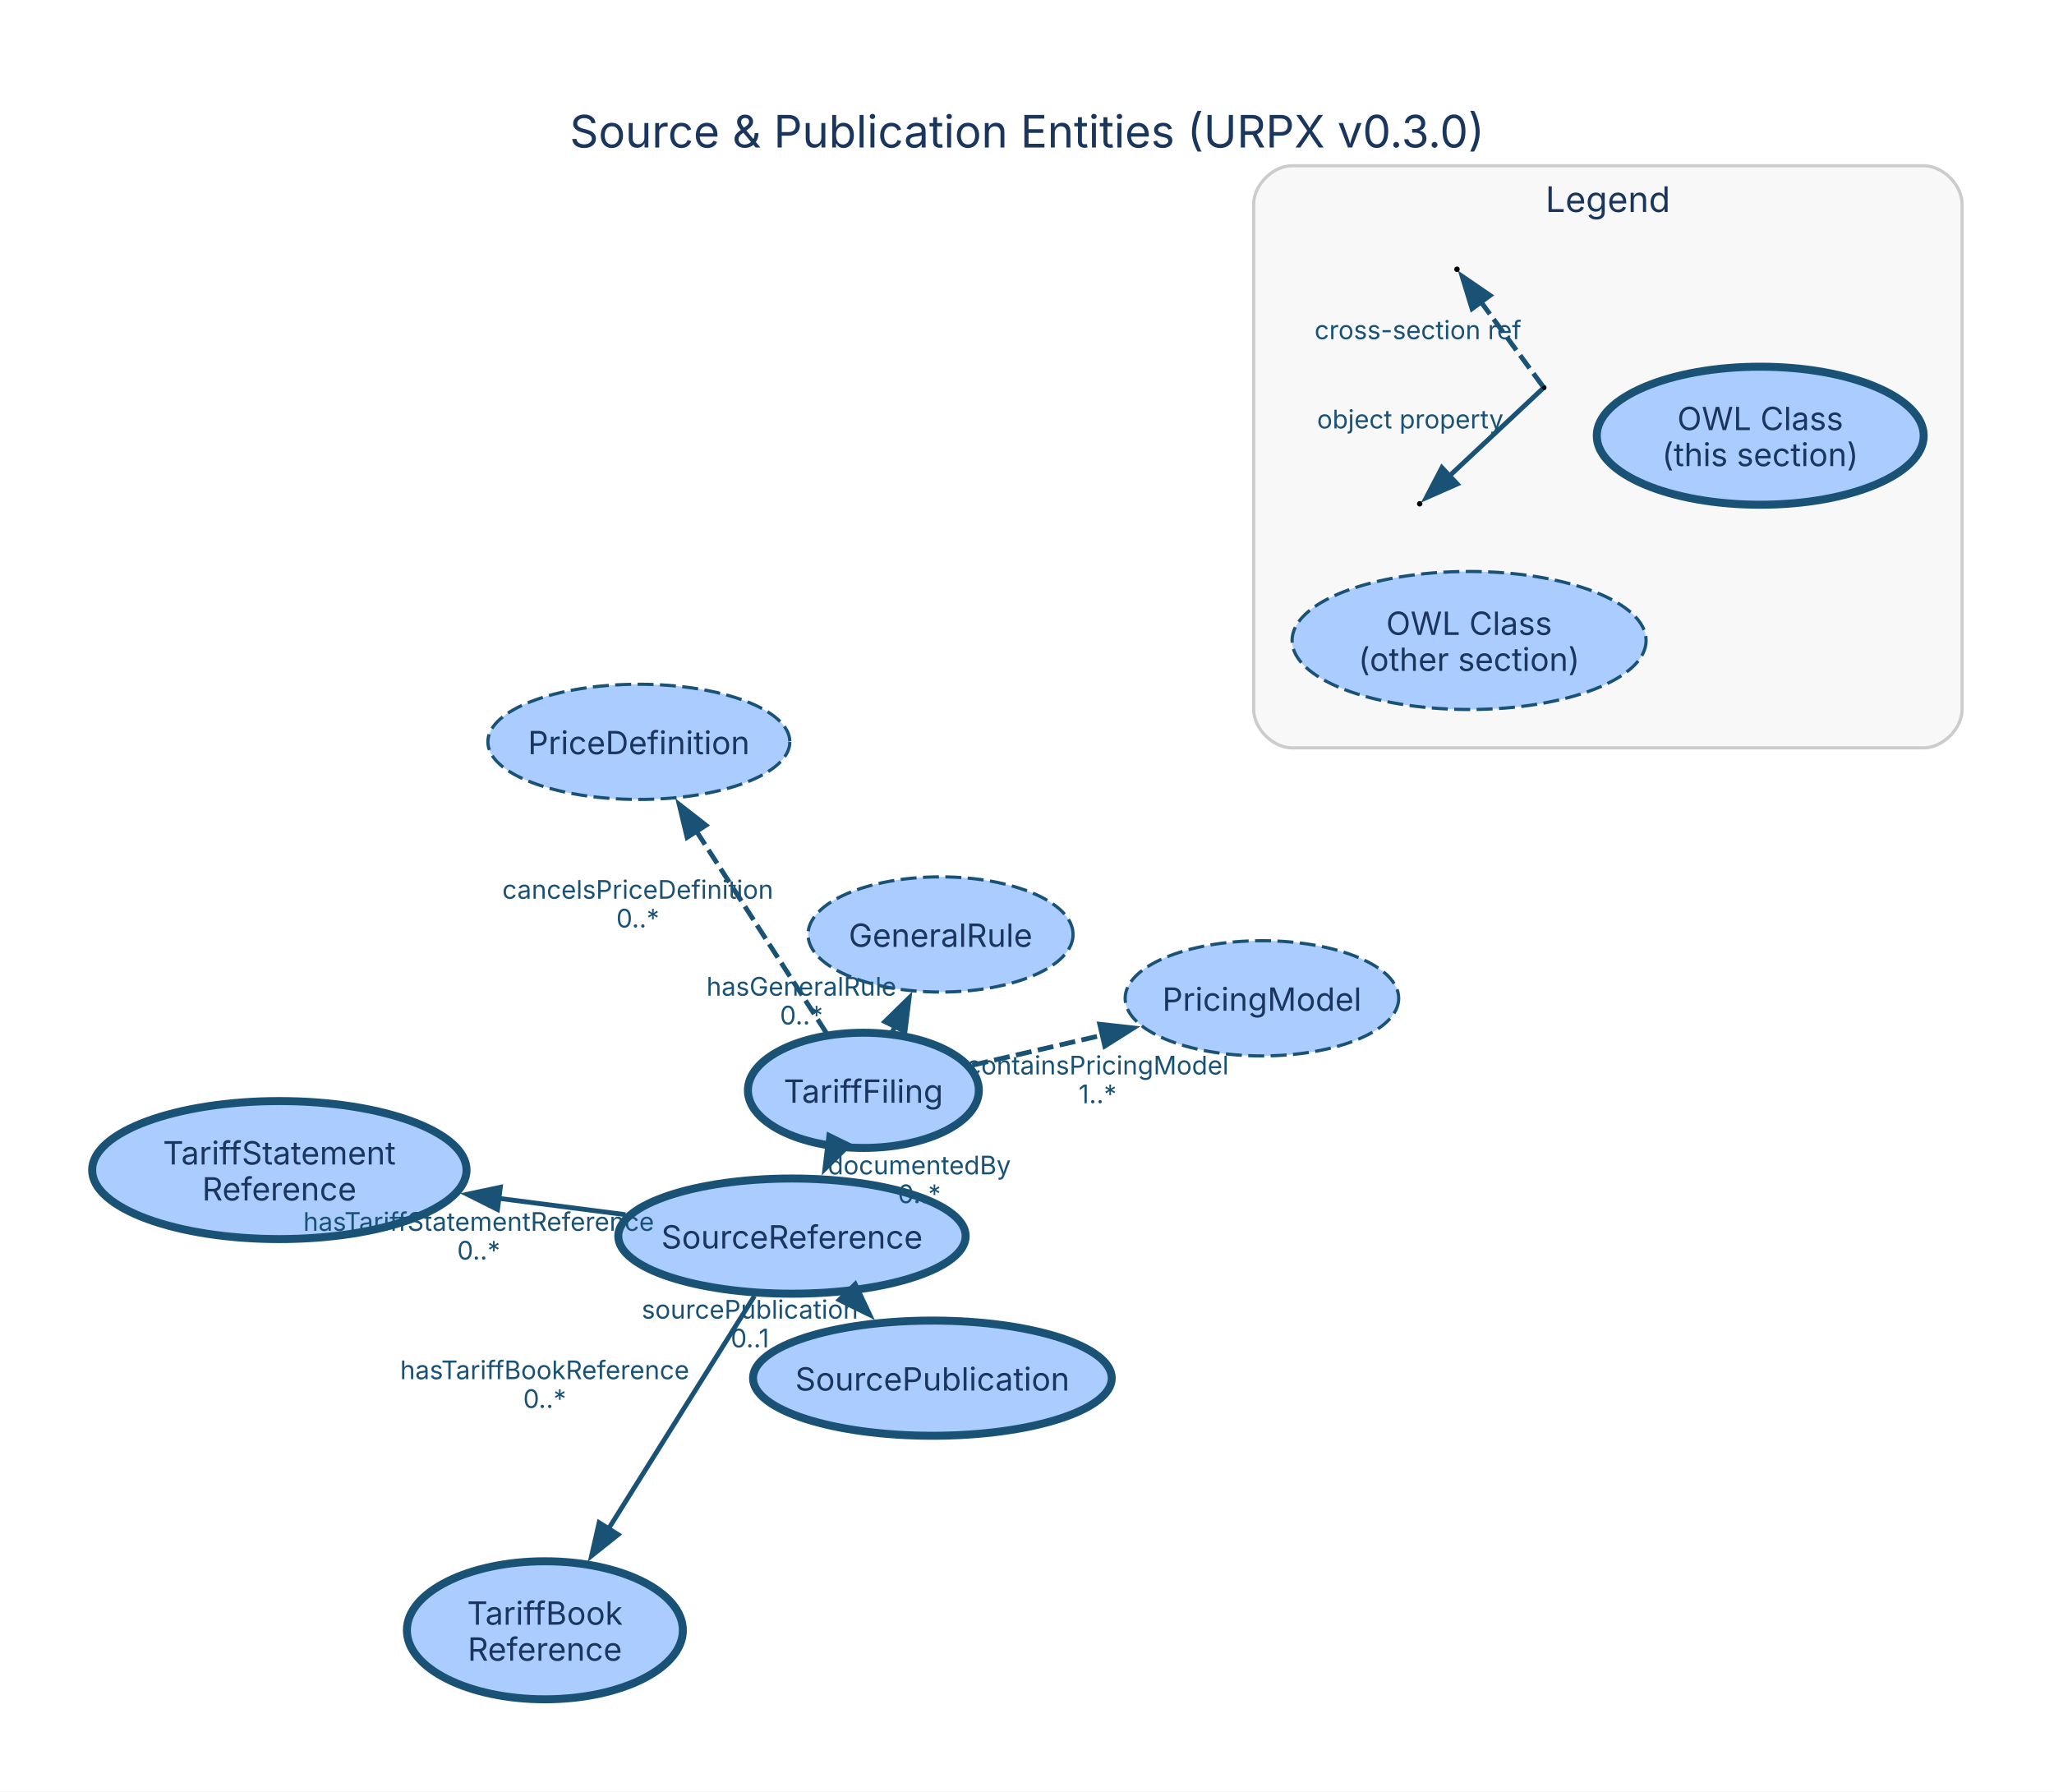
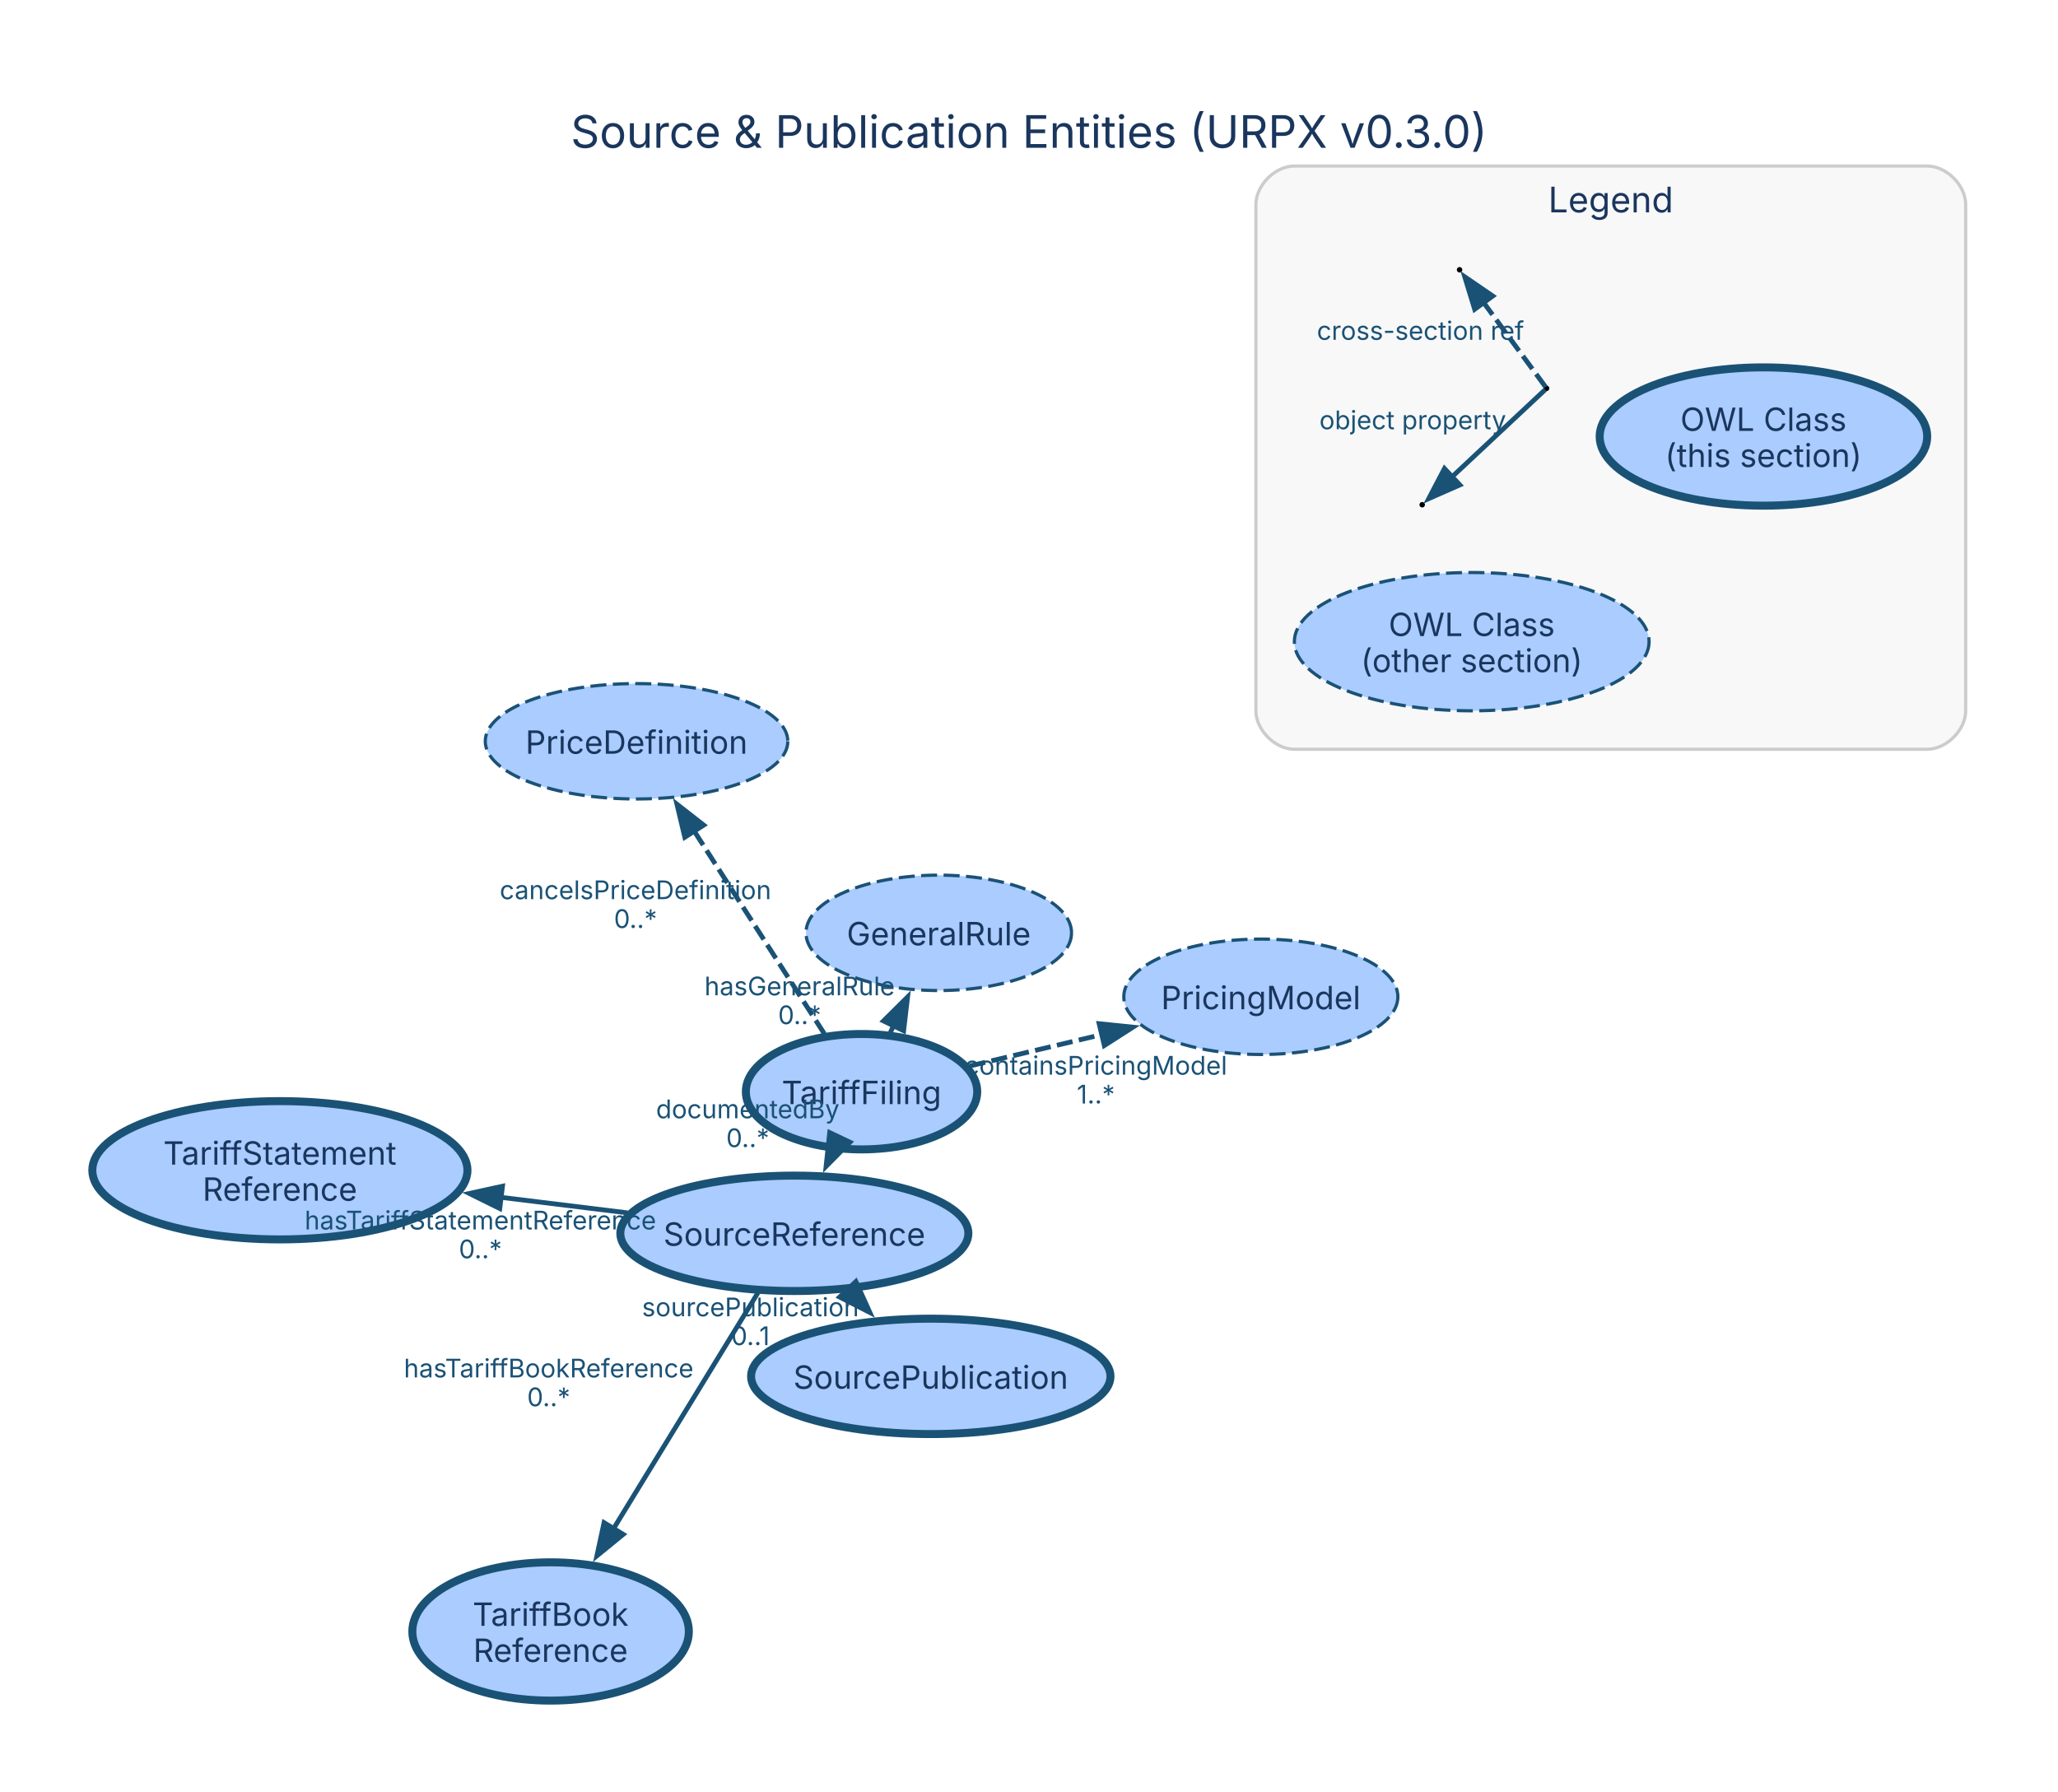
- <svg xmlns="http://www.w3.org/2000/svg" width="642pt" height="560pt" viewBox="0.00 0.00 642.00 560.00">
-   <g id="graph0" class="graph" transform="scale(1 1) rotate(0) translate(28.8 531.11)">
-     <polygon fill="white" stroke="none" points="-28.8,28.8 -28.8,-531.11 613.27,-531.11 613.27,28.8 -28.8,28.8" />
-     <text xml:space="preserve" text-anchor="middle" x="292.23" y="-485.01" font-family="Inter, Helvetica, Arial, sans-serif" font-size="14.00" fill="#1a365d">Source &amp; Publication Entities (URPX v0.3.0)</text>
+ <svg xmlns="http://www.w3.org/2000/svg" width="642pt" height="559pt" viewBox="0.00 0.00 642.00 559.00">
+   <g id="graph0" class="graph" transform="scale(1 1) rotate(0) translate(28.8 530.54)">
+     <polygon fill="white" stroke="none" points="-28.8,28.8 -28.8,-530.54 613.2,-530.54 613.2,28.8 -28.8,28.8" />
+     <text xml:space="preserve" text-anchor="middle" x="292.2" y="-484.44" font-family="Inter, Helvetica, Arial, sans-serif" font-size="14.00" fill="#1a365d">Source &amp; Publication Entities (URPX v0.3.0)</text>
    <g id="clust1" class="cluster">
-       <path fill="#f8f8f8" stroke="#cccccc" d="M375.05,-297.37C375.05,-297.37 572.47,-297.37 572.47,-297.37 578.47,-297.37 584.47,-303.37 584.47,-309.37 584.47,-309.37 584.47,-467.31 584.47,-467.31 584.47,-473.31 578.47,-479.31 572.47,-479.31 572.47,-479.31 375.05,-479.31 375.05,-479.31 369.05,-479.31 363.05,-473.31 363.05,-467.31 363.05,-467.31 363.05,-309.37 363.05,-309.37 363.05,-303.37 369.05,-297.37 375.05,-297.37" />
-       <text xml:space="preserve" text-anchor="middle" x="473.76" y="-464.86" font-family="Inter, Helvetica, Arial, sans-serif" font-size="11.00" fill="#1a365d">Legend</text>
+       <path fill="#f8f8f8" stroke="#cccccc" d="M374.98,-296.79C374.98,-296.79 572.4,-296.79 572.4,-296.79 578.4,-296.79 584.4,-302.79 584.4,-308.79 584.4,-308.79 584.4,-466.74 584.4,-466.74 584.4,-472.74 578.4,-478.74 572.4,-478.74 572.4,-478.74 374.98,-478.74 374.98,-478.74 368.98,-478.74 362.98,-472.74 362.98,-466.74 362.98,-466.74 362.98,-308.79 362.98,-308.79 362.98,-302.79 368.98,-296.79 374.98,-296.79" />
+       <text xml:space="preserve" text-anchor="middle" x="473.69" y="-464.29" font-family="Inter, Helvetica, Arial, sans-serif" font-size="11.00" fill="#1a365d">Legend</text>
    </g>
    <g id="node1" class="node">
-       <ellipse fill="#aaccff" stroke="#1a5276" stroke-width="2.5" cx="262.63" cy="-100.37" rx="56.06" ry="18" />
-       <text xml:space="preserve" text-anchor="middle" x="262.63" y="-96.5" font-family="Inter, Helvetica, Arial, sans-serif" font-size="10.00" fill="#1a365d">SourcePublication</text>
+       <ellipse fill="#aaccff" stroke="#1a5276" stroke-width="2.5" cx="261.56" cy="-101.15" rx="56.06" ry="18" />
+       <text xml:space="preserve" text-anchor="middle" x="261.56" y="-97.28" font-family="Inter, Helvetica, Arial, sans-serif" font-size="10.00" fill="#1a365d">SourcePublication</text>
    </g>
    <g id="node2" class="node">
-       <ellipse fill="#aaccff" stroke="#1a5276" stroke-width="2.5" cx="241.06" cy="-190.33" rx="36.09" ry="18" />
-       <text xml:space="preserve" text-anchor="middle" x="241.06" y="-186.45" font-family="Inter, Helvetica, Arial, sans-serif" font-size="10.00" fill="#1a365d">TariffFiling</text>
+       <ellipse fill="#aaccff" stroke="#1a5276" stroke-width="2.5" cx="239.96" cy="-189.96" rx="36.09" ry="18" />
+       <text xml:space="preserve" text-anchor="middle" x="239.96" y="-186.09" font-family="Inter, Helvetica, Arial, sans-serif" font-size="10.00" fill="#1a365d">TariffFiling</text>
    </g>
    <g id="node3" class="node">
-       <ellipse fill="#aaccff" stroke="#1a5276" stroke-width="2.5" cx="218.74" cy="-144.77" rx="54.29" ry="18" />
-       <text xml:space="preserve" text-anchor="middle" x="218.74" y="-140.9" font-family="Inter, Helvetica, Arial, sans-serif" font-size="10.00" fill="#1a365d">SourceReference</text>
+       <ellipse fill="#aaccff" stroke="#1a5276" stroke-width="2.5" cx="219" cy="-145.78" rx="54.29" ry="18" />
+       <text xml:space="preserve" text-anchor="middle" x="219" y="-141.91" font-family="Inter, Helvetica, Arial, sans-serif" font-size="10.00" fill="#1a365d">SourceReference</text>
    </g>
    <g id="edge3" class="edge">
-       <path fill="none" stroke="#1a5276" stroke-width="1.5" d="M231.98,-171.8C231.94,-171.72 231.9,-171.63 231.86,-171.55" />
-       <polygon fill="#1a5276" stroke="#1a5276" stroke-width="1.5" points="236.57,-173.21 229.03,-165.77 230.28,-176.29 236.57,-173.21" />
-       <text xml:space="preserve" text-anchor="middle" x="258.55" y="-164.07" font-family="Inter, Helvetica, Arial, sans-serif" font-size="8.00" fill="#1a5276">documentedBy</text>
-       <text xml:space="preserve" text-anchor="middle" x="258.55" y="-155.07" font-family="Inter, Helvetica, Arial, sans-serif" font-size="8.00" fill="#1a5276">0..*</text>
+       <path fill="none" stroke="#1a5276" stroke-width="1.5" d="M231.19,-171.48C231.12,-171.34 231.05,-171.2 230.99,-171.06" />
+       <polygon fill="#1a5276" stroke="#1a5276" stroke-width="1.5" points="236.35,-174.2 228.9,-166.67 230.03,-177.2 236.35,-174.2" />
+       <text xml:space="preserve" text-anchor="middle" x="204.46" y="-181.67" font-family="Inter, Helvetica, Arial, sans-serif" font-size="8.00" fill="#1a5276">documentedBy</text>
+       <text xml:space="preserve" text-anchor="middle" x="204.46" y="-172.67" font-family="Inter, Helvetica, Arial, sans-serif" font-size="8.00" fill="#1a5276">0..*</text>
    </g>
    <g id="node6" class="node">
-       <ellipse fill="#aaccff" stroke="#1a5276" stroke-dasharray="5,2" cx="265.18" cy="-239.05" rx="41.42" ry="18" />
-       <text xml:space="preserve" text-anchor="middle" x="265.18" y="-235.18" font-family="Inter, Helvetica, Arial, sans-serif" font-size="10.00" fill="#1a365d">GeneralRule</text>
+       <ellipse fill="#aaccff" stroke="#1a5276" stroke-dasharray="5,2" cx="264.05" cy="-239.52" rx="41.42" ry="18" />
+       <text xml:space="preserve" text-anchor="middle" x="264.05" y="-235.64" font-family="Inter, Helvetica, Arial, sans-serif" font-size="10.00" fill="#1a365d">GeneralRule</text>
    </g>
    <g id="edge4" class="edge">
-       <path fill="none" stroke="#1a5276" stroke-width="1.5" stroke-dasharray="5,2" d="M250.18,-208.75C250.43,-209.26 250.69,-209.78 250.95,-210.3" />
-       <polygon fill="#1a5276" stroke="#1a5276" stroke-width="1.5" points="247.79,-211.81 255.36,-219.22 254.06,-208.7 247.79,-211.81" />
-       <text xml:space="preserve" text-anchor="middle" x="221.69" y="-219.92" font-family="Inter, Helvetica, Arial, sans-serif" font-size="8.00" fill="#1a5276">hasGeneralRule</text>
-       <text xml:space="preserve" text-anchor="middle" x="221.69" y="-210.92" font-family="Inter, Helvetica, Arial, sans-serif" font-size="8.00" fill="#1a5276">0..*</text>
+       <path fill="none" stroke="#1a5276" stroke-width="1.5" stroke-dasharray="5,2" d="M248.93,-208.41C249.32,-209.22 249.71,-210.03 250.11,-210.85" />
+       <polygon fill="#1a5276" stroke="#1a5276" stroke-width="1.5" points="246.8,-212.04 254.32,-219.5 253.09,-208.98 246.8,-212.04" />
+       <text xml:space="preserve" text-anchor="middle" x="220.65" y="-220.03" font-family="Inter, Helvetica, Arial, sans-serif" font-size="8.00" fill="#1a5276">hasGeneralRule</text>
+       <text xml:space="preserve" text-anchor="middle" x="220.65" y="-211.03" font-family="Inter, Helvetica, Arial, sans-serif" font-size="8.00" fill="#1a5276">0..*</text>
    </g>
    <g id="node7" class="node">
-       <ellipse fill="#aaccff" stroke="#1a5276" stroke-dasharray="5,2" cx="170.88" cy="-299.25" rx="47.19" ry="18" />
-       <text xml:space="preserve" text-anchor="middle" x="170.88" y="-295.38" font-family="Inter, Helvetica, Arial, sans-serif" font-size="10.00" fill="#1a365d">PriceDefinition</text>
+       <ellipse fill="#aaccff" stroke="#1a5276" stroke-dasharray="5,2" cx="169.77" cy="-299.28" rx="47.19" ry="18" />
+       <text xml:space="preserve" text-anchor="middle" x="169.77" y="-295.4" font-family="Inter, Helvetica, Arial, sans-serif" font-size="10.00" fill="#1a365d">PriceDefinition</text>
    </g>
    <g id="edge1" class="edge">
-       <path fill="none" stroke="#1a5276" stroke-width="1.5" stroke-dasharray="5,2" d="M229.47,-208.31C218.44,-225.45 201.66,-251.49 188.88,-271.32" />
-       <polygon fill="#1a5276" stroke="#1a5276" stroke-width="1.5" points="185.96,-269.39 183.49,-279.69 191.84,-273.18 185.96,-269.39" />
-       <text xml:space="preserve" text-anchor="middle" x="170.55" y="-250.22" font-family="Inter, Helvetica, Arial, sans-serif" font-size="8.00" fill="#1a5276">cancelsPriceDefinition</text>
-       <text xml:space="preserve" text-anchor="middle" x="170.55" y="-241.22" font-family="Inter, Helvetica, Arial, sans-serif" font-size="8.00" fill="#1a5276">0..*</text>
+       <path fill="none" stroke="#1a5276" stroke-width="1.5" stroke-dasharray="5,2" d="M228.37,-208.01C217.33,-225.21 200.55,-251.34 187.77,-271.24" />
+       <polygon fill="#1a5276" stroke="#1a5276" stroke-width="1.5" points="184.83,-269.35 182.37,-279.65 190.72,-273.13 184.83,-269.35" />
+       <text xml:space="preserve" text-anchor="middle" x="169.44" y="-250.03" font-family="Inter, Helvetica, Arial, sans-serif" font-size="8.00" fill="#1a5276">cancelsPriceDefinition</text>
+       <text xml:space="preserve" text-anchor="middle" x="169.44" y="-241.03" font-family="Inter, Helvetica, Arial, sans-serif" font-size="8.00" fill="#1a5276">0..*</text>
    </g>
    <g id="node8" class="node">
-       <ellipse fill="#aaccff" stroke="#1a5276" stroke-dasharray="5,2" cx="365.63" cy="-219.09" rx="42.75" ry="18" />
-       <text xml:space="preserve" text-anchor="middle" x="365.63" y="-215.21" font-family="Inter, Helvetica, Arial, sans-serif" font-size="10.00" fill="#1a365d">PricingModel</text>
+       <ellipse fill="#aaccff" stroke="#1a5276" stroke-dasharray="5,2" cx="364.52" cy="-219.57" rx="42.75" ry="18" />
+       <text xml:space="preserve" text-anchor="middle" x="364.52" y="-215.69" font-family="Inter, Helvetica, Arial, sans-serif" font-size="10.00" fill="#1a365d">PricingModel</text>
    </g>
    <g id="edge2" class="edge">
-       <path fill="none" stroke="#1a5276" stroke-width="1.5" stroke-dasharray="5,2" d="M275.1,-198.19C287.69,-201.09 302.24,-204.45 315.94,-207.61" />
-       <polygon fill="#1a5276" stroke="#1a5276" stroke-width="1.5" points="314.94,-210.98 325.47,-209.82 316.52,-204.16 314.94,-210.98" />
-       <text xml:space="preserve" text-anchor="middle" x="314.27" y="-195.3" font-family="Inter, Helvetica, Arial, sans-serif" font-size="8.00" fill="#1a5276">containsPricingModel</text>
-       <text xml:space="preserve" text-anchor="middle" x="314.27" y="-186.3" font-family="Inter, Helvetica, Arial, sans-serif" font-size="8.00" fill="#1a5276">1..*</text>
+       <path fill="none" stroke="#1a5276" stroke-width="1.5" stroke-dasharray="5,2" d="M273.67,-197.97C286.37,-200.99 301.1,-204.49 314.95,-207.79" />
+       <polygon fill="#1a5276" stroke="#1a5276" stroke-width="1.5" points="314.08,-211.18 324.62,-210.09 315.7,-204.37 314.08,-211.18" />
+       <text xml:space="preserve" text-anchor="middle" x="313.06" y="-195.28" font-family="Inter, Helvetica, Arial, sans-serif" font-size="8.00" fill="#1a5276">containsPricingModel</text>
+       <text xml:space="preserve" text-anchor="middle" x="313.06" y="-186.28" font-family="Inter, Helvetica, Arial, sans-serif" font-size="8.00" fill="#1a5276">1..*</text>
    </g>
    <g id="edge7" class="edge">
-       <path fill="none" stroke="#1a5276" stroke-width="1.5" d="M236.59,-126.71C236.67,-126.63 236.76,-126.55 236.84,-126.46" />
-       <polygon fill="#1a5276" stroke="#1a5276" stroke-width="1.5" points="238.51,-129.75 243.05,-120.17 233.53,-124.83 238.51,-129.75" />
-       <text xml:space="preserve" text-anchor="middle" x="205.59" y="-118.99" font-family="Inter, Helvetica, Arial, sans-serif" font-size="8.00" fill="#1a5276">sourcePublication</text>
-       <text xml:space="preserve" text-anchor="middle" x="205.59" y="-109.99" font-family="Inter, Helvetica, Arial, sans-serif" font-size="8.00" fill="#1a5276">0..1</text>
+       <path fill="none" stroke="#1a5276" stroke-width="1.5" d="M236.31,-127.63C236.39,-127.55 236.47,-127.46 236.55,-127.38" />
+       <polygon fill="#1a5276" stroke="#1a5276" stroke-width="1.5" points="238.19,-130.73 242.56,-121.08 233.12,-125.9 238.19,-130.73" />
+       <text xml:space="preserve" text-anchor="middle" x="205.3" y="-119.9" font-family="Inter, Helvetica, Arial, sans-serif" font-size="8.00" fill="#1a5276">sourcePublication</text>
+       <text xml:space="preserve" text-anchor="middle" x="205.3" y="-110.9" font-family="Inter, Helvetica, Arial, sans-serif" font-size="8.00" fill="#1a5276">0..1</text>
    </g>
    <g id="node4" class="node">
-       <ellipse fill="#aaccff" stroke="#1a5276" stroke-width="2.5" cx="141.51" cy="-21.57" rx="43.13" ry="21.57" />
-       <text xml:space="preserve" text-anchor="middle" x="141.51" y="-23.32" font-family="Inter, Helvetica, Arial, sans-serif" font-size="10.00" fill="#1a365d">TariffBook</text>
-       <text xml:space="preserve" text-anchor="middle" x="141.51" y="-12.07" font-family="Inter, Helvetica, Arial, sans-serif" font-size="10.00" fill="#1a365d">Reference</text>
+       <ellipse fill="#aaccff" stroke="#1a5276" stroke-width="2.5" cx="142.96" cy="-21.57" rx="43.13" ry="21.57" />
+       <text xml:space="preserve" text-anchor="middle" x="142.96" y="-23.32" font-family="Inter, Helvetica, Arial, sans-serif" font-size="10.00" fill="#1a365d">TariffBook</text>
+       <text xml:space="preserve" text-anchor="middle" x="142.96" y="-12.07" font-family="Inter, Helvetica, Arial, sans-serif" font-size="10.00" fill="#1a365d">Reference</text>
    </g>
    <g id="edge5" class="edge">
-       <path fill="none" stroke="#1a5276" stroke-width="1.5" d="M207.01,-126.06C194.91,-106.77 175.83,-76.33 161.38,-53.27" />
-       <polygon fill="#1a5276" stroke="#1a5276" stroke-width="1.5" points="164.39,-51.48 156.11,-44.87 158.46,-55.2 164.39,-51.48" />
-       <text xml:space="preserve" text-anchor="middle" x="141.44" y="-100.06" font-family="Inter, Helvetica, Arial, sans-serif" font-size="8.00" fill="#1a5276">hasTariffBookReference</text>
-       <text xml:space="preserve" text-anchor="middle" x="141.44" y="-91.06" font-family="Inter, Helvetica, Arial, sans-serif" font-size="8.00" fill="#1a5276">0..*</text>
+       <path fill="none" stroke="#1a5276" stroke-width="1.5" d="M207.61,-127.19C195.74,-107.79 176.9,-77.01 162.61,-53.67" />
+       <polygon fill="#1a5276" stroke="#1a5276" stroke-width="1.5" points="165.61,-51.86 157.4,-45.16 159.64,-55.51 165.61,-51.86" />
+       <text xml:space="preserve" text-anchor="middle" x="142.36" y="-100.83" font-family="Inter, Helvetica, Arial, sans-serif" font-size="8.00" fill="#1a5276">hasTariffBookReference</text>
+       <text xml:space="preserve" text-anchor="middle" x="142.36" y="-91.83" font-family="Inter, Helvetica, Arial, sans-serif" font-size="8.00" fill="#1a5276">0..*</text>
    </g>
    <g id="node5" class="node">
-       <ellipse fill="#aaccff" stroke="#1a5276" stroke-width="2.5" cx="58.51" cy="-165.41" rx="58.51" ry="21.57" />
-       <text xml:space="preserve" text-anchor="middle" x="58.51" y="-167.16" font-family="Inter, Helvetica, Arial, sans-serif" font-size="10.00" fill="#1a365d">TariffStatement</text>
-       <text xml:space="preserve" text-anchor="middle" x="58.51" y="-155.91" font-family="Inter, Helvetica, Arial, sans-serif" font-size="10.00" fill="#1a365d">Reference</text>
+       <ellipse fill="#aaccff" stroke="#1a5276" stroke-width="2.5" cx="58.51" cy="-165.45" rx="58.51" ry="21.57" />
+       <text xml:space="preserve" text-anchor="middle" x="58.51" y="-167.2" font-family="Inter, Helvetica, Arial, sans-serif" font-size="10.00" fill="#1a365d">TariffStatement</text>
+       <text xml:space="preserve" text-anchor="middle" x="58.51" y="-155.95" font-family="Inter, Helvetica, Arial, sans-serif" font-size="10.00" fill="#1a365d">Reference</text>
    </g>
    <g id="edge6" class="edge">
-       <path fill="none" stroke="#1a5276" stroke-width="1.5" d="M166.72,-151.47C154.05,-153.1 140.32,-154.87 127.02,-156.58" />
-       <polygon fill="#1a5276" stroke="#1a5276" stroke-width="1.5" points="126.7,-153.1 117.23,-157.84 127.59,-160.04 126.7,-153.1" />
-       <text xml:space="preserve" text-anchor="middle" x="120.81" y="-146.43" font-family="Inter, Helvetica, Arial, sans-serif" font-size="8.00" fill="#1a5276">hasTariffStatementReference</text>
-       <text xml:space="preserve" text-anchor="middle" x="120.81" y="-137.43" font-family="Inter, Helvetica, Arial, sans-serif" font-size="8.00" fill="#1a5276">0..*</text>
+       <path fill="none" stroke="#1a5276" stroke-width="1.5" d="M166.89,-152.17C154.28,-153.71 140.6,-155.39 127.35,-157.02" />
+       <polygon fill="#1a5276" stroke="#1a5276" stroke-width="1.5" points="127.1,-153.52 117.6,-158.21 127.95,-160.47 127.1,-153.52" />
+       <text xml:space="preserve" text-anchor="middle" x="121.06" y="-146.99" font-family="Inter, Helvetica, Arial, sans-serif" font-size="8.00" fill="#1a5276">hasTariffStatementReference</text>
+       <text xml:space="preserve" text-anchor="middle" x="121.06" y="-137.99" font-family="Inter, Helvetica, Arial, sans-serif" font-size="8.00" fill="#1a5276">0..*</text>
    </g>
    <g id="node9" class="node">
-       <ellipse fill="#aaccff" stroke="#1a5276" stroke-width="2.5" cx="521.38" cy="-394.93" rx="51.09" ry="21.57" />
-       <text xml:space="preserve" text-anchor="middle" x="521.38" y="-396.68" font-family="Inter, Helvetica, Arial, sans-serif" font-size="10.00" fill="#1a365d">OWL Class</text>
-       <text xml:space="preserve" text-anchor="middle" x="521.38" y="-385.43" font-family="Inter, Helvetica, Arial, sans-serif" font-size="10.00" fill="#1a365d">(this section)</text>
+       <ellipse fill="#aaccff" stroke="#1a5276" stroke-width="2.5" cx="521.31" cy="-394.36" rx="51.09" ry="21.57" />
+       <text xml:space="preserve" text-anchor="middle" x="521.31" y="-396.11" font-family="Inter, Helvetica, Arial, sans-serif" font-size="10.00" fill="#1a365d">OWL Class</text>
+       <text xml:space="preserve" text-anchor="middle" x="521.31" y="-384.86" font-family="Inter, Helvetica, Arial, sans-serif" font-size="10.00" fill="#1a365d">(this section)</text>
    </g>
    <g id="node10" class="node">
-       <ellipse fill="#aaccff" stroke="#1a5276" stroke-dasharray="5,2" cx="430.38" cy="-330.93" rx="55.33" ry="21.57" />
-       <text xml:space="preserve" text-anchor="middle" x="430.38" y="-332.68" font-family="Inter, Helvetica, Arial, sans-serif" font-size="10.00" fill="#1a365d">OWL Class</text>
-       <text xml:space="preserve" text-anchor="middle" x="430.38" y="-321.43" font-family="Inter, Helvetica, Arial, sans-serif" font-size="10.00" fill="#1a365d">(other section)</text>
+       <ellipse fill="#aaccff" stroke="#1a5276" stroke-dasharray="5,2" cx="430.31" cy="-330.36" rx="55.33" ry="21.57" />
+       <text xml:space="preserve" text-anchor="middle" x="430.31" y="-332.11" font-family="Inter, Helvetica, Arial, sans-serif" font-size="10.00" fill="#1a365d">OWL Class</text>
+       <text xml:space="preserve" text-anchor="middle" x="430.31" y="-320.86" font-family="Inter, Helvetica, Arial, sans-serif" font-size="10.00" fill="#1a365d">(other section)</text>
    </g>
    <g id="node11" class="node">
-       <ellipse fill="black" stroke="black" cx="453.73" cy="-409.97" rx="0.36" ry="0.36" />
+       <ellipse fill="black" stroke="black" cx="453.66" cy="-409.39" rx="0.36" ry="0.36" />
    </g>
    <g id="node12" class="node">
-       <ellipse fill="black" stroke="black" cx="414.94" cy="-373.65" rx="0.36" ry="0.36" />
+       <ellipse fill="black" stroke="black" cx="414.86" cy="-373.08" rx="0.36" ry="0.36" />
    </g>
    <g id="edge8" class="edge">
-       <path fill="none" stroke="#1a5276" stroke-width="1.5" d="M453.3,-409.56C450.46,-406.9 434.36,-391.84 423.94,-382.08" />
-       <polygon fill="#1a5276" stroke="#1a5276" stroke-width="1.5" points="426.67,-379.84 416.98,-375.56 421.89,-384.95 426.67,-379.84" />
-       <text xml:space="preserve" text-anchor="middle" x="412" y="-397.22" font-family="Inter, Helvetica, Arial, sans-serif" font-size="8.00" fill="#1a5276">object property</text>
+       <path fill="none" stroke="#1a5276" stroke-width="1.5" d="M453.23,-408.98C450.38,-406.32 434.29,-391.26 423.87,-381.5" />
+       <polygon fill="#1a5276" stroke="#1a5276" stroke-width="1.5" points="426.6,-379.26 416.9,-374.99 421.81,-384.37 426.6,-379.26" />
+       <text xml:space="preserve" text-anchor="middle" x="411.92" y="-396.64" font-family="Inter, Helvetica, Arial, sans-serif" font-size="8.00" fill="#1a5276">object property</text>
    </g>
    <g id="node13" class="node">
-       <ellipse fill="black" stroke="black" cx="426.59" cy="-446.95" rx="0.36" ry="0.36" />
+       <ellipse fill="black" stroke="black" cx="426.52" cy="-446.38" rx="0.36" ry="0.36" />
    </g>
    <g id="edge9" class="edge">
-       <path fill="none" stroke="#1a5276" stroke-width="1.5" stroke-dasharray="5,2" d="M453.43,-410.38C451.53,-412.97 441.15,-427.11 433.88,-437.03" />
-       <polygon fill="#1a5276" stroke="#1a5276" stroke-width="1.5" points="431.3,-434.63 428.2,-444.76 436.94,-438.77 431.3,-434.63" />
-       <text xml:space="preserve" text-anchor="middle" x="414.4" y="-425.11" font-family="Inter, Helvetica, Arial, sans-serif" font-size="8.00" fill="#1a5276">cross-section ref</text>
+       <path fill="none" stroke="#1a5276" stroke-width="1.5" stroke-dasharray="5,2" d="M453.36,-409.81C451.46,-412.39 441.08,-426.53 433.8,-436.45" />
+       <polygon fill="#1a5276" stroke="#1a5276" stroke-width="1.5" points="431.23,-434.05 428.13,-444.18 436.87,-438.19 431.23,-434.05" />
+       <text xml:space="preserve" text-anchor="middle" x="414.33" y="-424.53" font-family="Inter, Helvetica, Arial, sans-serif" font-size="8.00" fill="#1a5276">cross-section ref</text>
    </g>
  </g>
</svg>
